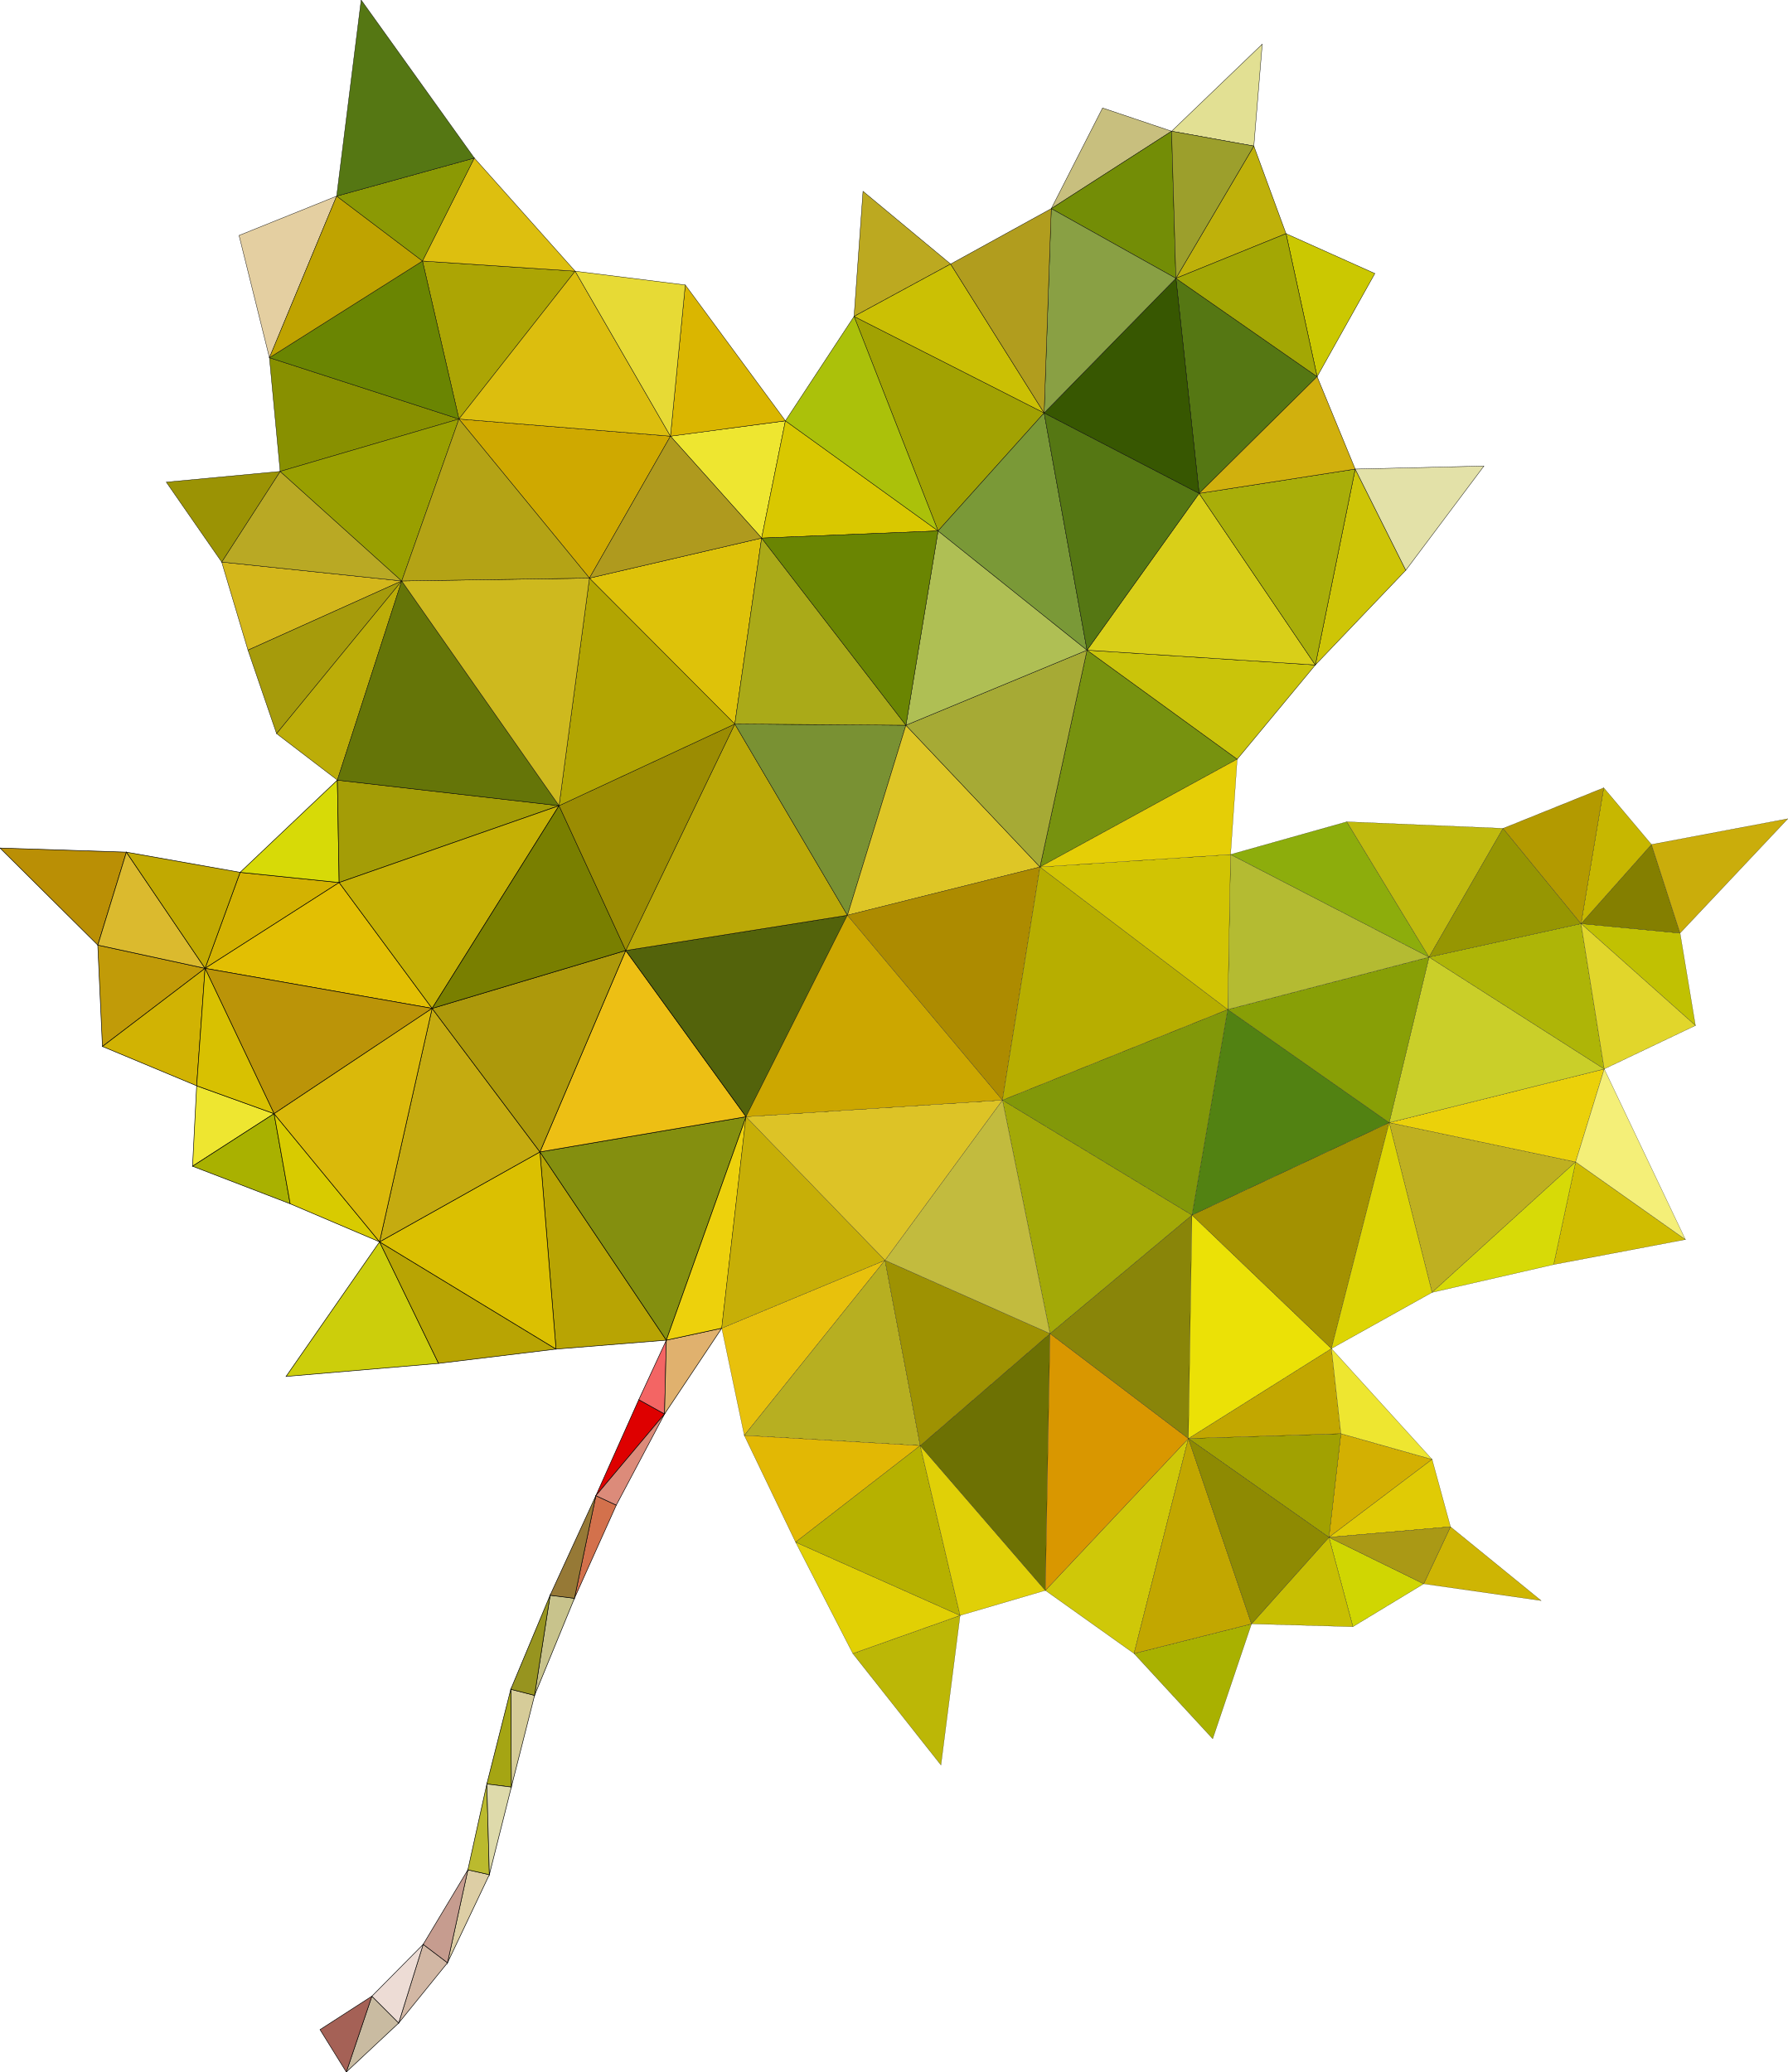
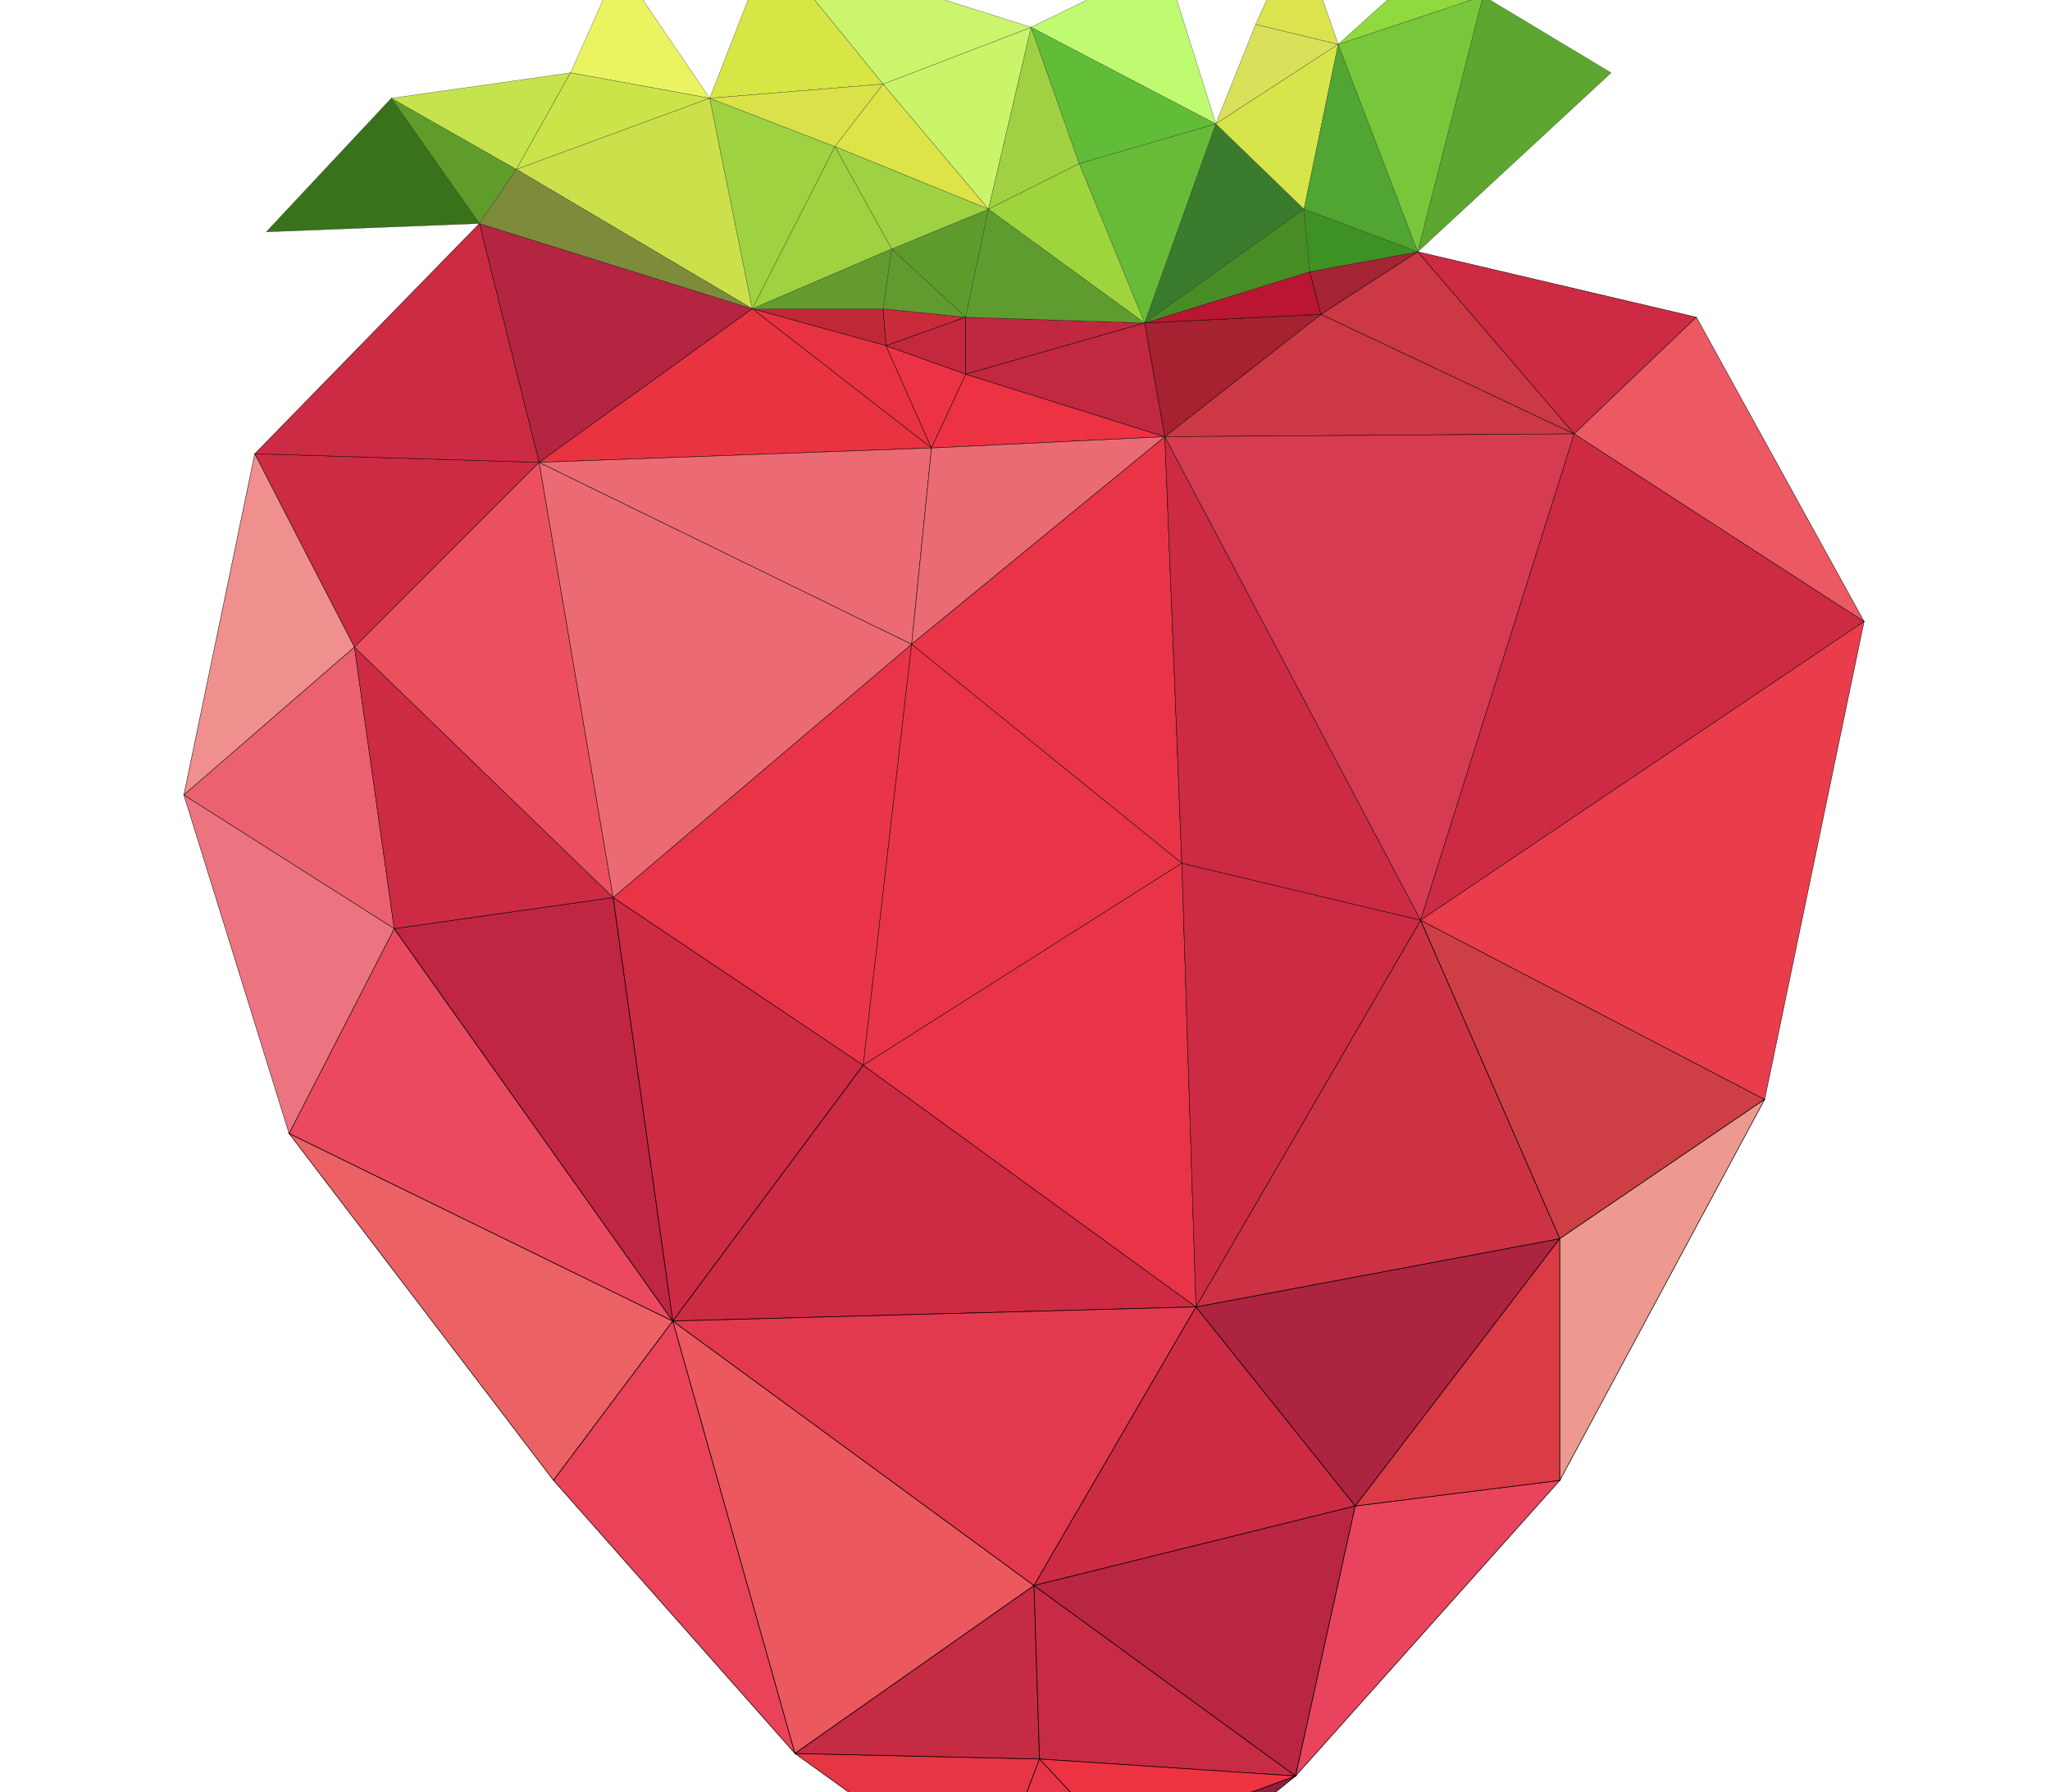
- <svg xmlns="http://www.w3.org/2000/svg" version="1.1" baseProfile="tiny" id="图层_1" x="0px" y="0px" viewBox="0 0 1000 1159.1" xml:space="preserve">
+ <svg xmlns="http://www.w3.org/2000/svg" version="1.1" baseProfile="tiny" id="图层_1" x="0px" y="0px" viewBox="0 0 1000 874" xml:space="preserve">
  <g>
-     <polygon fill="#D6CC99" stroke="#000000" stroke-width="0.3" stroke-miterlimit="10" points="286,999.7 299,948.4 285.7,945  " />
-     <polygon fill="#C9BBA1" stroke="#000000" stroke-width="0.3" stroke-miterlimit="10" points="193.7,1159.1 223,1131.7 208,1116.7     " />
-     <polygon fill="#A56156" stroke="#000000" stroke-width="0.3" stroke-miterlimit="10" points="179,1135.4 193.7,1159.1 208,1116.7     " />
-     <polygon fill="#D2B7A4" stroke="#000000" stroke-width="0.3" stroke-miterlimit="10" points="223,1131.7 250.3,1098 236.7,1087.7     " />
-     <polygon fill="#EDDCD5" stroke="#000000" stroke-width="0.3" stroke-miterlimit="10" points="208,1116.7 223,1131.7 236.7,1087.7     " />
-     <polygon fill="#DDCEA5" stroke="#000000" stroke-width="0.3" stroke-miterlimit="10" points="250.3,1098 273.7,1048.7 261.7,1046     " />
-     <polygon fill="#A5A513" stroke="#000000" stroke-width="0.3" stroke-miterlimit="10" points="272.3,998 286,999.7 285.7,945  " />
-     <polygon fill="#C69C8F" stroke="#000000" stroke-width="0.3" stroke-miterlimit="10" points="236.7,1087.7 250.3,1098 261.7,1046     " />
-     <polygon fill="#BBBA2E" stroke="#000000" stroke-width="0.3" stroke-miterlimit="10" points="261.7,1046 273.7,1048.7 272.3,998     " />
-     <polygon fill="#DEDAAB" stroke="#000000" stroke-width="0.3" stroke-miterlimit="10" points="273.7,1048.7 286,999.7 272.3,998     " />
-     <polygon fill="#C8C38C" stroke="#000000" stroke-width="0.3" stroke-miterlimit="10" points="299,948.4 321.3,894.1 307.7,892.4     " />
-     <polygon fill="#97941F" stroke="#000000" stroke-width="0.3" stroke-miterlimit="10" points="285.7,945 299,948.4 307.7,892.4  " />
-     <polygon fill="#D3714C" stroke="#000000" stroke-width="0.3" stroke-miterlimit="10" points="321.3,894.1 344.7,842 333.3,836.7     " />
-     <polygon fill="#967936" stroke="#000000" stroke-width="0.3" stroke-miterlimit="10" points="307.7,892.4 321.3,894.1 333.3,836.7     " />
-     <polygon fill="#DE0000" stroke="#000000" stroke-width="0.3" stroke-miterlimit="10" points="333.3,836.7 371.7,791 357.3,783  " />
-     <polygon fill="#DC8B7A" stroke="#000000" stroke-width="0.3" stroke-miterlimit="10" points="344.7,842 371.7,791 333.3,836.7  " />
-     <polygon fill="#EEE630" stroke="#000000" stroke-width="0.3" stroke-miterlimit="10" points="110,607.4 107.7,652.4 153.3,623  " />
-     <polygon fill="#F36564" stroke="#000000" stroke-width="0.3" stroke-miterlimit="10" points="357.3,783 371.7,791 372.7,749.7  " />
-     <polygon fill="#CCCE0B" stroke="#000000" stroke-width="0.3" stroke-miterlimit="10" points="160,770 245.3,762.7 212.3,694.7  " />
-     <polygon fill="#B8A403" stroke="#000000" stroke-width="0.3" stroke-miterlimit="10" points="245.3,762.7 311,754.7 212.3,694.7     " />
-     <polygon fill="#E0B16E" stroke="#000000" stroke-width="0.3" stroke-miterlimit="10" points="371.7,791 403.7,743 372.7,749.7  " />
-     <polygon fill="#C19B08" stroke="#000000" stroke-width="0.3" stroke-miterlimit="10" points="54.7,528.7 57.3,585.4 114.7,541.7     " />
-     <polygon fill="#D3B201" stroke="#000000" stroke-width="0.3" stroke-miterlimit="10" points="189.7,493.7 134.3,488 114.7,541.7     " />
-     <polygon fill="#A9B100" stroke="#000000" stroke-width="0.3" stroke-miterlimit="10" points="107.7,652.4 162.3,673.4 153.3,623     " />
-     <polygon fill="#E2BF03" stroke="#000000" stroke-width="0.3" stroke-miterlimit="10" points="114.7,541.7 241.7,564.1 189.7,493.7     " />
-     <polygon fill="#D8CB00" stroke="#000000" stroke-width="0.3" stroke-miterlimit="10" points="162.3,673.4 212.3,694.7 153.3,623     " />
-     <polygon fill="#BB9408" stroke="#000000" stroke-width="0.3" stroke-miterlimit="10" points="153.3,623 241.7,564.1 114.7,541.7     " />
-     <polygon fill="#D1B303" stroke="#000000" stroke-width="0.3" stroke-miterlimit="10" points="57.3,585.4 110,607.4 114.7,541.7     " />
-     <polygon fill="#B8A403" stroke="#000000" stroke-width="0.3" stroke-miterlimit="10" points="311,754.7 372.7,749.7 302,644.4  " />
-     <polygon fill="#DBC001" stroke="#000000" stroke-width="0.3" stroke-miterlimit="10" points="212.3,694.7 311,754.7 302,644.4  " />
-     <polygon fill="#C5AB10" stroke="#000000" stroke-width="0.3" stroke-miterlimit="10" points="241.7,564.1 212.3,694.7 302,644.4     " />
-     <polygon fill="#848F0F" stroke="#000000" stroke-width="0.3" stroke-miterlimit="10" points="302,644.4 372.7,749.7 417.3,624.7     " />
-     <polygon fill="#D8C101" stroke="#000000" stroke-width="0.3" stroke-miterlimit="10" points="114.7,541.7 110,607.4 153.3,623  " />
-     <polygon fill="#EDD10C" stroke="#000000" stroke-width="0.3" stroke-miterlimit="10" points="372.7,749.7 403.7,743 417.3,624.7     " />
-     <polygon fill="#DAB90A" stroke="#000000" stroke-width="0.3" stroke-miterlimit="10" points="153.3,623 212.3,694.7 241.7,564.1     " />
-     <polygon fill="#BA8F05" stroke="#000000" stroke-width="0.3" stroke-miterlimit="10" points="0,474.4 54.7,528.7 70.7,476.7  " />
-     <polygon fill="#DBBA2E" stroke="#000000" stroke-width="0.3" stroke-miterlimit="10" points="70.7,476.7 54.7,528.7 114.7,541.7     " />
-     <polygon fill="#D7DA07" stroke="#000000" stroke-width="0.3" stroke-miterlimit="10" points="188.7,436.4 134.3,488 189.7,493.7     " />
-     <polygon fill="#C1A901" stroke="#000000" stroke-width="0.3" stroke-miterlimit="10" points="134.3,488 70.7,476.7 114.7,541.7     " />
-     <polygon fill="#EDBF14" stroke="#000000" stroke-width="0.3" stroke-miterlimit="10" points="302,644.4 417.3,624.7 350,531.7  " />
-     <polygon fill="#AD990B" stroke="#000000" stroke-width="0.3" stroke-miterlimit="10" points="241.7,564.1 302,644.4 350,531.7  " />
-     <polygon fill="#53630B" stroke="#000000" stroke-width="0.3" stroke-miterlimit="10" points="350,531.7 417.3,624.7 474,512  " />
-     <polygon fill="#A49D06" stroke="#000000" stroke-width="0.3" stroke-miterlimit="10" points="312.7,450.7 188.7,436.4 189.7,493.7     " />
-     <polygon fill="#C5B005" stroke="#000000" stroke-width="0.3" stroke-miterlimit="10" points="189.7,493.7 241.7,564.1 312.7,450.7     " />
-     <polygon fill="#797F00" stroke="#000000" stroke-width="0.3" stroke-miterlimit="10" points="312.7,450.7 241.7,564.1 350,531.7     " />
-   </g>
-   <g>
-     <polygon fill="#E2E093" stroke="#000000" stroke-width="0.2" stroke-miterlimit="10" points="706,24.7 655.3,73.4 701.3,81.7  " />
-     <polygon fill="#BFB10A" stroke="#000000" stroke-width="0.2" stroke-miterlimit="10" points="719.3,130.7 701.3,81.7 657.7,155.7     " />
-     <polygon fill="#C8BF7E" stroke="#000000" stroke-width="0.2" stroke-miterlimit="10" points="616.7,60.4 588,116.7 655.3,73.4  " />
-     <polygon fill="#77920F" stroke="#000000" stroke-width="0.2" stroke-miterlimit="10" points="581.7,485 692,424.7 608,363.7  " />
-     <polygon fill="#D4B71B" stroke="#000000" stroke-width="0.2" stroke-miterlimit="10" points="124,314.4 138.7,363.7 224.7,325  " />
-     <polygon fill="#ACA504" stroke="#000000" stroke-width="0.2" stroke-miterlimit="10" points="256.7,234.4 321.7,151.7 236.3,146     " />
-     <polygon fill="#BBA907" stroke="#000000" stroke-width="0.2" stroke-miterlimit="10" points="350,531.7 474,512 411,405  " />
-     <polygon fill="#9B8C02" stroke="#000000" stroke-width="0.2" stroke-miterlimit="10" points="411,405 312.7,450.7 350,531.7  " />
-     <polygon fill="#A69B0B" stroke="#000000" stroke-width="0.2" stroke-miterlimit="10" points="138.7,363.7 154.7,410.4 224.7,325     " />
-     <polygon fill="#BCAD08" stroke="#000000" stroke-width="0.2" stroke-miterlimit="10" points="154.7,410.4 188.7,436.4 224.7,325     " />
-     <polygon fill="#657508" stroke="#000000" stroke-width="0.2" stroke-miterlimit="10" points="224.7,325 188.7,436.4 312.7,450.7     " />
-     <polygon fill="#CAC40A" stroke="#000000" stroke-width="0.2" stroke-miterlimit="10" points="692,424.7 735.7,372 608,363.7  " />
-     <polygon fill="#799133" stroke="#000000" stroke-width="0.2" stroke-miterlimit="10" points="411,405 474,512 506.7,405.7  " />
-     <polygon fill="#738D06" stroke="#000000" stroke-width="0.2" stroke-miterlimit="10" points="655.3,73.4 588,116.7 657.7,155.7     " />
-     <polygon fill="#889000" stroke="#000000" stroke-width="0.2" stroke-miterlimit="10" points="150.7,200.1 156.7,263.7 256.7,234.4     " />
-     <polygon fill="#DEC626" stroke="#000000" stroke-width="0.2" stroke-miterlimit="10" points="474,512 581.7,485 506.7,405.7  " />
-     <polygon fill="#B2A502" stroke="#000000" stroke-width="0.2" stroke-miterlimit="10" points="329.7,323.4 312.7,450.7 411,405  " />
-     <polygon fill="#CEB91E" stroke="#000000" stroke-width="0.2" stroke-miterlimit="10" points="224.7,325 312.7,450.7 329.7,323.4     " />
-     <polygon fill="#DEC209" stroke="#000000" stroke-width="0.2" stroke-miterlimit="10" points="411,405 426,301 329.7,323.4  " />
-     <polygon fill="#B9A924" stroke="#000000" stroke-width="0.2" stroke-miterlimit="10" points="156.7,263.7 124,314.4 224.7,325  " />
-     <polygon fill="#9B9304" stroke="#000000" stroke-width="0.2" stroke-miterlimit="10" points="93,269.7 124,314.4 156.7,263.7  " />
-     <polygon fill="#A6AA35" stroke="#000000" stroke-width="0.2" stroke-miterlimit="10" points="581.7,485 608,363.7 506.7,405.7  " />
-     <polygon fill="#999F00" stroke="#000000" stroke-width="0.2" stroke-miterlimit="10" points="256.7,234.4 156.7,263.7 224.7,325     " />
-     <polygon fill="#CFA900" stroke="#000000" stroke-width="0.2" stroke-miterlimit="10" points="375,244 256.7,234.4 329.7,323.4  " />
-     <polygon fill="#BCA920" stroke="#000000" stroke-width="0.2" stroke-miterlimit="10" points="482.7,107 477.7,177 531.7,147.7  " />
-     <polygon fill="#AAAA18" stroke="#000000" stroke-width="0.2" stroke-miterlimit="10" points="506.7,405.7 426,301 411,405  " />
-     <polygon fill="#EEE630" stroke="#000000" stroke-width="0.2" stroke-miterlimit="10" points="426,301 439.3,235.4 375,244  " />
-     <polygon fill="#D9C800" stroke="#000000" stroke-width="0.2" stroke-miterlimit="10" points="524.7,297 439.3,235.4 426,301  " />
-     <polygon fill="#B4A315" stroke="#000000" stroke-width="0.2" stroke-miterlimit="10" points="256.7,234.4 224.7,325 329.7,323.4     " />
-     <polygon fill="#6A8502" stroke="#000000" stroke-width="0.2" stroke-miterlimit="10" points="236.3,146 150.7,200.1 256.7,234.4     " />
-     <polygon fill="#9C9F2C" stroke="#000000" stroke-width="0.2" stroke-miterlimit="10" points="701.3,81.7 655.3,73.4 657.7,155.7     " />
-     <polygon fill="#AFBF54" stroke="#000000" stroke-width="0.2" stroke-miterlimit="10" points="608,363.7 524.7,297 506.7,405.7  " />
-     <polygon fill="#6A8502" stroke="#000000" stroke-width="0.2" stroke-miterlimit="10" points="524.7,297 426,301 506.7,405.7  " />
-     <polygon fill="#AF9A1E" stroke="#000000" stroke-width="0.2" stroke-miterlimit="10" points="426,301 375,244 329.7,323.4  " />
-     <polygon fill="#557713" stroke="#000000" stroke-width="0.2" stroke-miterlimit="10" points="670.7,276 736.7,210.7 657.7,155.7     " />
-     <polygon fill="#DDBF0F" stroke="#000000" stroke-width="0.2" stroke-miterlimit="10" points="321.7,151.7 265.3,88.4 236.3,146     " />
-     <polygon fill="#D9CF18" stroke="#000000" stroke-width="0.2" stroke-miterlimit="10" points="608,363.7 735.7,372 670.7,276  " />
-     <polygon fill="#DCBE0E" stroke="#000000" stroke-width="0.2" stroke-miterlimit="10" points="375,244 321.7,151.7 256.7,234.4  " />
-     <polygon fill="#E4CFA1" stroke="#000000" stroke-width="0.2" stroke-miterlimit="10" points="133.7,131.7 150.7,200.1 188.3,109.7     " />
-     <polygon fill="#BFA300" stroke="#000000" stroke-width="0.2" stroke-miterlimit="10" points="188.3,109.7 150.7,200.1 236.3,146     " />
-     <polygon fill="#8B9904" stroke="#000000" stroke-width="0.2" stroke-miterlimit="10" points="265.3,88.4 188.3,109.7 236.3,146     " />
-     <polygon fill="#A2A202" stroke="#000000" stroke-width="0.2" stroke-miterlimit="10" points="584,231 477.7,177 524.7,297  " />
-     <polygon fill="#7A9937" stroke="#000000" stroke-width="0.2" stroke-miterlimit="10" points="584,231 524.7,297 608,363.7  " />
-     <polygon fill="#557713" stroke="#000000" stroke-width="0.2" stroke-miterlimit="10" points="670.7,276 584,231 608,363.7  " />
-     <polygon fill="#ABC10A" stroke="#000000" stroke-width="0.2" stroke-miterlimit="10" points="477.7,177 439.3,235.4 524.7,297  " />
-     <polygon fill="#DAB600" stroke="#000000" stroke-width="0.2" stroke-miterlimit="10" points="439.3,235.4 383.3,159.4 375,244  " />
-     <polygon fill="#E7DA35" stroke="#000000" stroke-width="0.2" stroke-miterlimit="10" points="383.3,159.4 321.7,151.7 375,244  " />
-     <polygon fill="#375701" stroke="#000000" stroke-width="0.2" stroke-miterlimit="10" points="657.7,155.7 584,231 670.7,276  " />
-     <polygon fill="#CEC506" stroke="#000000" stroke-width="0.2" stroke-miterlimit="10" points="786.3,319 758,262.4 735.7,372  " />
-     <polygon fill="#A9AE09" stroke="#000000" stroke-width="0.2" stroke-miterlimit="10" points="735.7,372 758,262.4 670.7,276  " />
-     <polygon fill="#E3E1A8" stroke="#000000" stroke-width="0.2" stroke-miterlimit="10" points="830,260.7 758,262.4 786.3,319  " />
-     <polygon fill="#D1B00D" stroke="#000000" stroke-width="0.2" stroke-miterlimit="10" points="758,262.4 736.7,210.7 670.7,276  " />
-     <polygon fill="#CBC004" stroke="#000000" stroke-width="0.2" stroke-miterlimit="10" points="531.7,147.7 477.7,177 584,231  " />
-     <polygon fill="#CBC801" stroke="#000000" stroke-width="0.2" stroke-miterlimit="10" points="769,153 719.3,130.7 736.7,210.7  " />
-     <polygon fill="#A3A704" stroke="#000000" stroke-width="0.2" stroke-miterlimit="10" points="736.7,210.7 719.3,130.7 657.7,155.7     " />
-     <polygon fill="#557713" stroke="#000000" stroke-width="0.2" stroke-miterlimit="10" points="202,0 188.3,109.7 265.3,88.4  " />
-     <polygon fill="#89A044" stroke="#000000" stroke-width="0.2" stroke-miterlimit="10" points="657.7,155.7 588,116.7 584,231  " />
-     <polygon fill="#B19D1E" stroke="#000000" stroke-width="0.2" stroke-miterlimit="10" points="588,116.7 531.7,147.7 584,231  " />
-   </g>
-   <g>
-     <polygon fill="#A9B100" stroke="#000000" stroke-width="0.1" stroke-miterlimit="10" points="678.3,972.7 700,908.4 634.3,925  " />
-     <polygon fill="#BCB706" stroke="#000000" stroke-width="0.1" stroke-miterlimit="10" points="526.3,987.4 537,903.7 477,925  " />
-     <polygon fill="#E1D004" stroke="#000000" stroke-width="0.1" stroke-miterlimit="10" points="477,925 537,903.7 445,862.7  " />
-     <polygon fill="#E8C10C" stroke="#000000" stroke-width="0.1" stroke-miterlimit="10" points="403.7,743 416.3,803 495,705  " />
-     <polygon fill="#B7AF21" stroke="#000000" stroke-width="0.1" stroke-miterlimit="10" points="495,705 416.3,803 514.7,808.7  " />
-     <polygon fill="#D0D602" stroke="#000000" stroke-width="0.1" stroke-miterlimit="10" points="756.7,910 796.3,886 743.3,860  " />
-     <polygon fill="#E2B804" stroke="#000000" stroke-width="0.1" stroke-miterlimit="10" points="416.3,803 445,862.7 514.7,808.7  " />
-     <polygon fill="#B6B100" stroke="#000000" stroke-width="0.1" stroke-miterlimit="10" points="445,862.7 537,903.7 514.7,808.7  " />
-     <polygon fill="#E0D007" stroke="#000000" stroke-width="0.1" stroke-miterlimit="10" points="537,903.7 584.7,889.7 514.7,808.7     " />
-     <polygon fill="#D3B002" stroke="#000000" stroke-width="0.1" stroke-miterlimit="10" points="743.3,860 801,816.4 750,802  " />
-     <polygon fill="#C8BF02" stroke="#000000" stroke-width="0.1" stroke-miterlimit="10" points="700,908.4 756.7,910 743.3,860  " />
-     <polygon fill="#E0CB05" stroke="#000000" stroke-width="0.1" stroke-miterlimit="10" points="811.3,854.1 801,816.4 743.3,860  " />
-     <polygon fill="#CEB503" stroke="#000000" stroke-width="0.1" stroke-miterlimit="10" points="862,895.4 811.3,854.1 796.3,886  " />
-     <polygon fill="#AA9915" stroke="#000000" stroke-width="0.1" stroke-miterlimit="10" points="796.3,886 811.3,854.1 743.3,860  " />
-     <polygon fill="#CFC808" stroke="#000000" stroke-width="0.1" stroke-miterlimit="10" points="584.7,889.7 634.3,925 664.7,804.7     " />
-     <polygon fill="#C2A700" stroke="#000000" stroke-width="0.1" stroke-miterlimit="10" points="634.3,925 700,908.4 664.7,804.7  " />
-     <polygon fill="#A1A101" stroke="#000000" stroke-width="0.1" stroke-miterlimit="10" points="750,802 664.7,804.7 743.3,860  " />
-     <polygon fill="#8E8A02" stroke="#000000" stroke-width="0.1" stroke-miterlimit="10" points="664.7,804.7 700,908.4 743.3,860  " />
-     <polygon fill="#C2A700" stroke="#000000" stroke-width="0.1" stroke-miterlimit="10" points="750,802 744.7,754.4 664.7,804.7  " />
-     <polygon fill="#6D7103" stroke="#000000" stroke-width="0.1" stroke-miterlimit="10" points="514.7,808.7 584.7,889.7 587.3,746     " />
-     <polygon fill="#D99700" stroke="#000000" stroke-width="0.1" stroke-miterlimit="10" points="587.3,746 584.7,889.7 664.7,804.7     " />
-     <polygon fill="#D0BD00" stroke="#000000" stroke-width="0.1" stroke-miterlimit="10" points="869,707.4 942.7,693.4 881.3,650  " />
-     <polygon fill="#EEE630" stroke="#000000" stroke-width="0.1" stroke-miterlimit="10" points="801,816.4 744.7,754.4 750,802  " />
-     <polygon fill="#9E9202" stroke="#000000" stroke-width="0.1" stroke-miterlimit="10" points="514.7,808.7 587.3,746 495,705  " />
-     <polygon fill="#BFB021" stroke="#000000" stroke-width="0.1" stroke-miterlimit="10" points="777,628 801,723 881.3,650  " />
-     <polygon fill="#C7AF07" stroke="#000000" stroke-width="0.1" stroke-miterlimit="10" points="417.3,624.7 403.7,743 495,705  " />
-     <polygon fill="#898509" stroke="#000000" stroke-width="0.1" stroke-miterlimit="10" points="664.7,804.7 666.7,679.7 587.3,746     " />
-     <polygon fill="#EBE106" stroke="#000000" stroke-width="0.1" stroke-miterlimit="10" points="664.7,804.7 744.7,754.4 666.7,679.7     " />
-     <polygon fill="#D7DA07" stroke="#000000" stroke-width="0.1" stroke-miterlimit="10" points="801,723 869,707.4 881.3,650  " />
-     <polygon fill="#A3A907" stroke="#000000" stroke-width="0.1" stroke-miterlimit="10" points="587.3,746 666.7,679.7 560.7,615.4     " />
-     <polygon fill="#C2BB3E" stroke="#000000" stroke-width="0.1" stroke-miterlimit="10" points="495,705 587.3,746 560.7,615.4  " />
-     <polygon fill="#DDC326" stroke="#000000" stroke-width="0.1" stroke-miterlimit="10" points="417.3,624.7 495,705 560.7,615.4  " />
-     <polygon fill="#EBD10A" stroke="#000000" stroke-width="0.1" stroke-miterlimit="10" points="881.3,650 897.3,598 777,628  " />
-     <polygon fill="#A39101" stroke="#000000" stroke-width="0.1" stroke-miterlimit="10" points="666.7,679.7 744.7,754.4 777,628  " />
-     <polygon fill="#DDD504" stroke="#000000" stroke-width="0.1" stroke-miterlimit="10" points="744.7,754.4 801,723 777,628  " />
-     <polygon fill="#528212" stroke="#000000" stroke-width="0.1" stroke-miterlimit="10" points="666.7,679.7 777,628 686.7,564.7  " />
-     <polygon fill="#829809" stroke="#000000" stroke-width="0.1" stroke-miterlimit="10" points="560.7,615.4 666.7,679.7 686.7,564.7     " />
-     <polygon fill="#CCA700" stroke="#000000" stroke-width="0.1" stroke-miterlimit="10" points="474,512 417.3,624.7 560.7,615.4  " />
-     <polygon fill="#F4EF78" stroke="#000000" stroke-width="0.1" stroke-miterlimit="10" points="942.7,693.4 897.3,598 881.3,650  " />
-     <polygon fill="#C1C102" stroke="#000000" stroke-width="0.1" stroke-miterlimit="10" points="948.3,573.7 939.7,522 884.3,516.7     " />
-     <polygon fill="#CACF29" stroke="#000000" stroke-width="0.1" stroke-miterlimit="10" points="777,628 897.3,598 799.3,535.4  " />
-     <polygon fill="#AD8B00" stroke="#000000" stroke-width="0.1" stroke-miterlimit="10" points="560.7,615.4 581.7,485 474,512  " />
-     <polygon fill="#B7AE00" stroke="#000000" stroke-width="0.1" stroke-miterlimit="10" points="686.7,564.7 581.7,485 560.7,615.4     " />
-     <polygon fill="#889F06" stroke="#000000" stroke-width="0.1" stroke-miterlimit="10" points="777,628 799.3,535.4 686.7,564.7  " />
-     <polygon fill="#B4BB32" stroke="#000000" stroke-width="0.1" stroke-miterlimit="10" points="799.3,535.4 688.3,478 686.7,564.7     " />
-     <polygon fill="#D1C403" stroke="#000000" stroke-width="0.1" stroke-miterlimit="10" points="686.7,564.7 688.3,478 581.7,485  " />
-     <polygon fill="#AEB507" stroke="#000000" stroke-width="0.1" stroke-miterlimit="10" points="799.3,535.4 897.3,598 884.3,516.7     " />
-     <polygon fill="#E1D62B" stroke="#000000" stroke-width="0.1" stroke-miterlimit="10" points="884.3,516.7 897.3,598 948.3,573.7     " />
-     <polygon fill="#847F00" stroke="#000000" stroke-width="0.1" stroke-miterlimit="10" points="939.7,522 923.7,472.4 884.3,516.7     " />
-     <polygon fill="#8DAD0C" stroke="#000000" stroke-width="0.1" stroke-miterlimit="10" points="753.3,459.7 688.3,478 799.3,535.4     " />
-     <polygon fill="#E5CE06" stroke="#000000" stroke-width="0.1" stroke-miterlimit="10" points="688.3,478 692,424.7 581.7,485  " />
-     <polygon fill="#C0BA0E" stroke="#000000" stroke-width="0.1" stroke-miterlimit="10" points="840.7,463.4 753.3,459.7 799.3,535.4     " />
-     <polygon fill="#C7B700" stroke="#000000" stroke-width="0.1" stroke-miterlimit="10" points="923.7,472.4 897,440.7 884.3,516.7     " />
-     <polygon fill="#969602" stroke="#000000" stroke-width="0.1" stroke-miterlimit="10" points="884.3,516.7 840.7,463.4 799.3,535.4     " />
-     <polygon fill="#B39A00" stroke="#000000" stroke-width="0.1" stroke-miterlimit="10" points="897,440.7 840.7,463.4 884.3,516.7     " />
-     <polygon fill="#CAAD0B" stroke="#000000" stroke-width="0.1" stroke-miterlimit="10" points="1000,458 923.7,472.4 939.7,522  " />
+     <g>
+       <polygon fill="#EC6164" stroke="#000000" stroke-width="0.3" stroke-miterlimit="10" points="141,552.8 270,722 328.2,644.3   " />
+       <polygon fill="#EB4960" stroke="#000000" stroke-width="0.3" stroke-miterlimit="10" points="192.3,452.9 141,552.8 328.2,644.3       " />
+       <polygon fill="#C02642" stroke="#000000" stroke-width="0.3" stroke-miterlimit="10" points="299.1,437.7 192.3,452.9     328.2,644.3   " />
+       <polygon fill="#EA4259" stroke="#000000" stroke-width="0.3" stroke-miterlimit="10" points="328.2,644.3 270,722 387.8,855.2       " />
+       <polygon fill="#CD2B43" stroke="#000000" stroke-width="0.3" stroke-miterlimit="10" points="299.1,437.7 328.2,644.3     421.1,519.5   " />
+       <polygon fill="#EB585E" stroke="#000000" stroke-width="0.3" stroke-miterlimit="10" points="328.2,644.3 387.8,855.2     504.4,773.3   " />
+       <polygon fill="#E63643" stroke="#000000" stroke-width="0.3" stroke-miterlimit="10" points="387.8,855.2 482.2,923.1     507.1,857.9   " />
+       <polygon fill="#C52B43" stroke="#000000" stroke-width="0.3" stroke-miterlimit="10" points="504.4,773.3 387.8,855.2     507.1,857.9   " />
+       <polygon fill="#E73447" stroke="#000000" stroke-width="0.3" stroke-miterlimit="10" points="507.1,857.9 482.2,923.1     544.6,898.1   " />
+       <polygon fill="#972143" stroke="#000000" stroke-width="0.3" stroke-miterlimit="10" points="544.6,898.1 482.2,923.1     559.8,924.5   " />
+       <polygon fill="#CD2B43" stroke="#000000" stroke-width="0.3" stroke-miterlimit="10" points="421.1,519.5 328.2,644.3     583.4,637.4   " />
+       <polygon fill="#E2394E" stroke="#000000" stroke-width="0.3" stroke-miterlimit="10" points="328.2,644.3 504.4,773.3     583.4,637.4   " />
+       <polygon fill="#911E3D" stroke="#000000" stroke-width="0.3" stroke-miterlimit="10" points="544.6,898.1 559.8,924.5 632,866.2       " />
+       <polygon fill="#C82C44" stroke="#000000" stroke-width="0.3" stroke-miterlimit="10" points="504.4,773.3 507.1,857.9 632,866.2       " />
+       <polygon fill="#ED3341" stroke="#000000" stroke-width="0.3" stroke-miterlimit="10" points="507.1,857.9 544.6,898.1 632,866.2       " />
+       <polygon fill="#CD2B43" stroke="#000000" stroke-width="0.3" stroke-miterlimit="10" points="583.4,637.4 504.4,773.3     661.1,734.5   " />
+       <polygon fill="#B92642" stroke="#000000" stroke-width="0.3" stroke-miterlimit="10" points="504.4,773.3 632,866.2 661.1,734.5       " />
+       <polygon fill="#AD2440" stroke="#000000" stroke-width="0.3" stroke-miterlimit="10" points="583.4,637.4 661.1,734.5     760.9,604.1   " />
+       <polygon fill="#CD3244" stroke="#000000" stroke-width="0.3" stroke-miterlimit="10" points="693,448.8 583.4,637.4 760.9,604.1       " />
+       <polygon fill="#EA435D" stroke="#000000" stroke-width="0.3" stroke-miterlimit="10" points="661.1,734.5 632,866.2 760.9,722       " />
+       <polygon fill="#DB3B45" stroke="#000000" stroke-width="0.3" stroke-miterlimit="10" points="760.9,604.1 661.1,734.5 760.9,722       " />
+       <polygon fill="#CE3F45" stroke="#000000" stroke-width="0.3" stroke-miterlimit="10" points="693,448.8 760.9,604.1 860.8,536.2       " />
+       <polygon fill="#ED998F" stroke="#000000" stroke-width="0.3" stroke-miterlimit="10" points="760.9,604.1 760.9,722 860.8,536.2       " />
+     </g>
+     <g>
+       <polygon fill="#EF908E" stroke="#000000" stroke-width="0.2" stroke-miterlimit="10" points="124.3,221.3 89.7,387.7 172.9,315.6       " />
+       <polygon fill="#EC7480" stroke="#000000" stroke-width="0.2" stroke-miterlimit="10" points="89.7,387.7 141,552.8 192.3,452.9       " />
+       <polygon fill="#EB6170" stroke="#000000" stroke-width="0.2" stroke-miterlimit="10" points="172.9,315.6 89.7,387.7 192.3,452.9       " />
+       <polygon fill="#CD2B43" stroke="#000000" stroke-width="0.2" stroke-miterlimit="10" points="124.3,221.3 172.9,315.6 263,225.5       " />
+       <polygon fill="#CD2B43" stroke="#000000" stroke-width="0.2" stroke-miterlimit="10" points="233.9,109 124.3,221.3 263,225.5       " />
+       <polygon fill="#CD2B43" stroke="#000000" stroke-width="0.2" stroke-miterlimit="10" points="172.9,315.6 192.3,452.9     299.1,437.7   " />
+       <polygon fill="#EC505E" stroke="#000000" stroke-width="0.2" stroke-miterlimit="10" points="263,225.5 172.9,315.6 299.1,437.7       " />
+       <polygon fill="#B42541" stroke="#000000" stroke-width="0.2" stroke-miterlimit="10" points="233.9,109 263,225.5 367,150.6   " />
+       <polygon fill="#C02835" stroke="#000000" stroke-width="0.2" stroke-miterlimit="10" points="430.8,150.6 367,150.6 432.2,168.6       " />
+       <polygon fill="#E93447" stroke="#000000" stroke-width="0.2" stroke-miterlimit="10" points="299.1,437.7 421.1,519.5     444.7,314.2   " />
+       <polygon fill="#EC6A74" stroke="#000000" stroke-width="0.2" stroke-miterlimit="10" points="263,225.5 299.1,437.7 444.7,314.2       " />
+       <polygon fill="#E83241" stroke="#000000" stroke-width="0.2" stroke-miterlimit="10" points="432.2,168.6 367,150.6 454.4,218.5       " />
+       <polygon fill="#E93340" stroke="#000000" stroke-width="0.2" stroke-miterlimit="10" points="367,150.6 263,225.5 454.4,218.5       " />
+       <polygon fill="#EC6A74" stroke="#000000" stroke-width="0.2" stroke-miterlimit="10" points="263,225.5 444.7,314.2 454.4,218.5       " />
+       <polygon fill="#C92B3A" stroke="#000000" stroke-width="0.2" stroke-miterlimit="10" points="430.8,150.6 432.2,168.6     471.1,154.7   " />
+       <polygon fill="#EC3345" stroke="#000000" stroke-width="0.2" stroke-miterlimit="10" points="432.2,168.6 454.4,218.5     471.1,182.5   " />
+       <polygon fill="#C4283E" stroke="#000000" stroke-width="0.2" stroke-miterlimit="10" points="471.1,154.7 432.2,168.6     471.1,182.5   " />
+       <polygon fill="#C0283F" stroke="#000000" stroke-width="0.2" stroke-miterlimit="10" points="471.1,154.7 471.1,182.5     558.4,157.5   " />
+       <polygon fill="#ED3243" stroke="#000000" stroke-width="0.2" stroke-miterlimit="10" points="471.1,182.5 454.4,218.5 568.2,213       " />
+       <polygon fill="#C22840" stroke="#000000" stroke-width="0.2" stroke-miterlimit="10" points="558.4,157.5 471.1,182.5 568.2,213       " />
+       <polygon fill="#EA6B74" stroke="#000000" stroke-width="0.2" stroke-miterlimit="10" points="454.4,218.5 444.7,314.2 568.2,213       " />
+       <polygon fill="#E93447" stroke="#000000" stroke-width="0.2" stroke-miterlimit="10" points="444.7,314.2 421.1,519.5 576.5,421       " />
+       <polygon fill="#E93447" stroke="#000000" stroke-width="0.2" stroke-miterlimit="10" points="568.2,213 444.7,314.2 576.5,421       " />
+       <polygon fill="#E93447" stroke="#000000" stroke-width="0.2" stroke-miterlimit="10" points="576.5,421 421.1,519.5 583.4,637.4       " />
+       <polygon fill="#A62230" stroke="#000000" stroke-width="0.2" stroke-miterlimit="10" points="558.4,157.5 568.2,213 644.4,153.3       " />
+       <polygon fill="#BA1631" stroke="#000000" stroke-width="0.2" stroke-miterlimit="10" points="638.9,132.5 558.4,157.5     644.4,153.3   " />
+       <polygon fill="#A42433" stroke="#000000" stroke-width="0.2" stroke-miterlimit="10" points="638.9,132.5 644.4,153.3     691.6,122.8   " />
+       <polygon fill="#CD2B43" stroke="#000000" stroke-width="0.2" stroke-miterlimit="10" points="576.5,421 583.4,637.4 693,448.8       " />
+       <polygon fill="#CD2B43" stroke="#000000" stroke-width="0.2" stroke-miterlimit="10" points="568.2,213 576.5,421 693,448.8   " />
+       <polygon fill="#CC3844" stroke="#000000" stroke-width="0.2" stroke-miterlimit="10" points="644.4,153.3 568.2,213 767.9,211.6       " />
+       <polygon fill="#D73B51" stroke="#000000" stroke-width="0.2" stroke-miterlimit="10" points="568.2,213 693,448.8 767.9,211.6       " />
+       <polygon fill="#CC3844" stroke="#000000" stroke-width="0.2" stroke-miterlimit="10" points="691.6,122.8 644.4,153.3     767.9,211.6   " />
+       <polygon fill="#CD2B43" stroke="#000000" stroke-width="0.2" stroke-miterlimit="10" points="691.6,122.8 767.9,211.6     827.5,154.7   " />
+       <polygon fill="#CD2B43" stroke="#000000" stroke-width="0.2" stroke-miterlimit="10" points="767.9,211.6 693,448.8 909.3,303.1       " />
+       <polygon fill="#E93D4B" stroke="#000000" stroke-width="0.2" stroke-miterlimit="10" points="693,448.8 860.8,536.2 909.3,303.1       " />
+       <polygon fill="#EC5963" stroke="#000000" stroke-width="0.2" stroke-miterlimit="10" points="827.5,154.7 767.9,211.6     909.3,303.1   " />
+     </g>
+     <g>
+       <polygon fill="#38721B" stroke="#000000" stroke-width="0.1" stroke-miterlimit="10" points="190.9,47.9 129.9,113.1 233.9,109       " />
+       <polygon fill="#609C2A" stroke="#000000" stroke-width="0.1" stroke-miterlimit="10" points="190.9,47.9 233.9,109 251.9,82.6       " />
+       <polygon fill="#C5E34D" stroke="#000000" stroke-width="0.1" stroke-miterlimit="10" points="190.9,47.9 251.9,82.6 278.3,35.5       " />
+       <polygon fill="#EAF460" stroke="#000000" stroke-width="0.1" stroke-miterlimit="10" points="301.9,-17.2 278.3,35.5 346.2,47.9       " />
+       <polygon fill="#CBE44A" stroke="#000000" stroke-width="0.1" stroke-miterlimit="10" points="278.3,35.5 251.9,82.6 346.2,47.9       " />
+       <polygon fill="#CCE04B" stroke="#000000" stroke-width="0.1" stroke-miterlimit="10" points="346.2,47.9 251.9,82.6 367,150.6       " />
+       <polygon fill="#7D8C3B" stroke="#000000" stroke-width="0.1" stroke-miterlimit="10" points="251.9,82.6 233.9,109 367,150.6       " />
+       <polygon fill="#9ED241" stroke="#000000" stroke-width="0.1" stroke-miterlimit="10" points="346.2,47.9 367,150.6 407.3,71.5       " />
+       <polygon fill="#D6E645" stroke="#000000" stroke-width="0.1" stroke-miterlimit="10" points="375.4,-27 346.2,47.9 430.8,41   " />
+       <polygon fill="#D9E249" stroke="#000000" stroke-width="0.1" stroke-miterlimit="10" points="346.2,47.9 407.3,71.5 430.8,41       " />
+       <polygon fill="#9ED241" stroke="#000000" stroke-width="0.1" stroke-miterlimit="10" points="407.3,71.5 367,150.6 435,121.4       " />
+       <polygon fill="#639B2E" stroke="#000000" stroke-width="0.1" stroke-miterlimit="10" points="367,150.6 430.8,150.6 435,121.4       " />
+       <polygon fill="#609B2F" stroke="#000000" stroke-width="0.1" stroke-miterlimit="10" points="435,121.4 430.8,150.6 471.1,154.7       " />
+       <polygon fill="#5D9B2C" stroke="#000000" stroke-width="0.1" stroke-miterlimit="10" points="435,121.4 471.1,154.7 482.2,102       " />
+       <polygon fill="#DEE348" stroke="#000000" stroke-width="0.1" stroke-miterlimit="10" points="430.8,41 407.3,71.5 482.2,102   " />
+       <polygon fill="#9ED242" stroke="#000000" stroke-width="0.1" stroke-miterlimit="10" points="407.3,71.5 435,121.4 482.2,102       " />
+       <polygon fill="#CAF46A" stroke="#000000" stroke-width="0.1" stroke-miterlimit="10" points="430.8,41 482.2,102 503,13.3   " />
+       <polygon fill="#CBF56D" stroke="#000000" stroke-width="0.1" stroke-miterlimit="10" points="375.4,-27 430.8,41 503,13.3   " />
+       <polygon fill="#A0D142" stroke="#000000" stroke-width="0.1" stroke-miterlimit="10" points="503,13.3 482.2,102 526.5,79.8   " />
+       <polygon fill="#5E9C2F" stroke="#000000" stroke-width="0.1" stroke-miterlimit="10" points="482.2,102 471.1,154.7 558.4,157.5       " />
+       <polygon fill="#9ED53C" stroke="#000000" stroke-width="0.1" stroke-miterlimit="10" points="526.5,79.8 482.2,102 558.4,157.5       " />
+       <polygon fill="#61BD38" stroke="#000000" stroke-width="0.1" stroke-miterlimit="10" points="503,13.3 526.5,79.8 593.1,60.4       " />
+       <polygon fill="#BEFB70" stroke="#000000" stroke-width="0.1" stroke-miterlimit="10" points="568.2,-18.6 503,13.3 593.1,60.4       " />
+       <polygon fill="#68BB37" stroke="#000000" stroke-width="0.1" stroke-miterlimit="10" points="526.5,79.8 558.4,157.5 593.1,60.4       " />
+       <polygon fill="#3B7B2D" stroke="#000000" stroke-width="0.1" stroke-miterlimit="10" points="593.1,60.4 558.4,157.5 636.1,102       " />
+       <polygon fill="#488C25" stroke="#000000" stroke-width="0.1" stroke-miterlimit="10" points="636.1,102 558.4,157.5 638.9,132.5       " />
+       <polygon fill="#D9E15A" stroke="#000000" stroke-width="0.1" stroke-miterlimit="10" points="612.5,11.9 593.1,60.4 652.8,21.6       " />
+       <polygon fill="#D6E54A" stroke="#000000" stroke-width="0.1" stroke-miterlimit="10" points="593.1,60.4 636.1,102 652.8,21.6       " />
+       <polygon fill="#DBE34F" stroke="#000000" stroke-width="0.1" stroke-miterlimit="10" points="633.3,-33.9 612.5,11.9 652.8,21.6       " />
+       <polygon fill="#51A533" stroke="#000000" stroke-width="0.1" stroke-miterlimit="10" points="652.8,21.6 636.1,102 691.6,122.8       " />
+       <polygon fill="#3E9223" stroke="#000000" stroke-width="0.1" stroke-miterlimit="10" points="636.1,102 638.9,132.5 691.6,122.8       " />
+       <polygon fill="#78C73A" stroke="#000000" stroke-width="0.1" stroke-miterlimit="10" points="652.8,21.6 691.6,122.8 723.5,-2       " />
+       <polygon fill="#90DA3D" stroke="#000000" stroke-width="0.1" stroke-miterlimit="10" points="694.4,-15.9 652.8,21.6 723.5,-2       " />
+       <polygon fill="#8ADE40" stroke="#000000" stroke-width="0.1" stroke-miterlimit="10" points="694.4,-15.9 723.5,-2 756.8,-75.5       " />
+       <polygon fill="#5DA630" stroke="#000000" stroke-width="0.1" stroke-miterlimit="10" points="723.5,-2 691.6,122.8 785.9,35.5       " />
+     </g>
  </g>
</svg>
